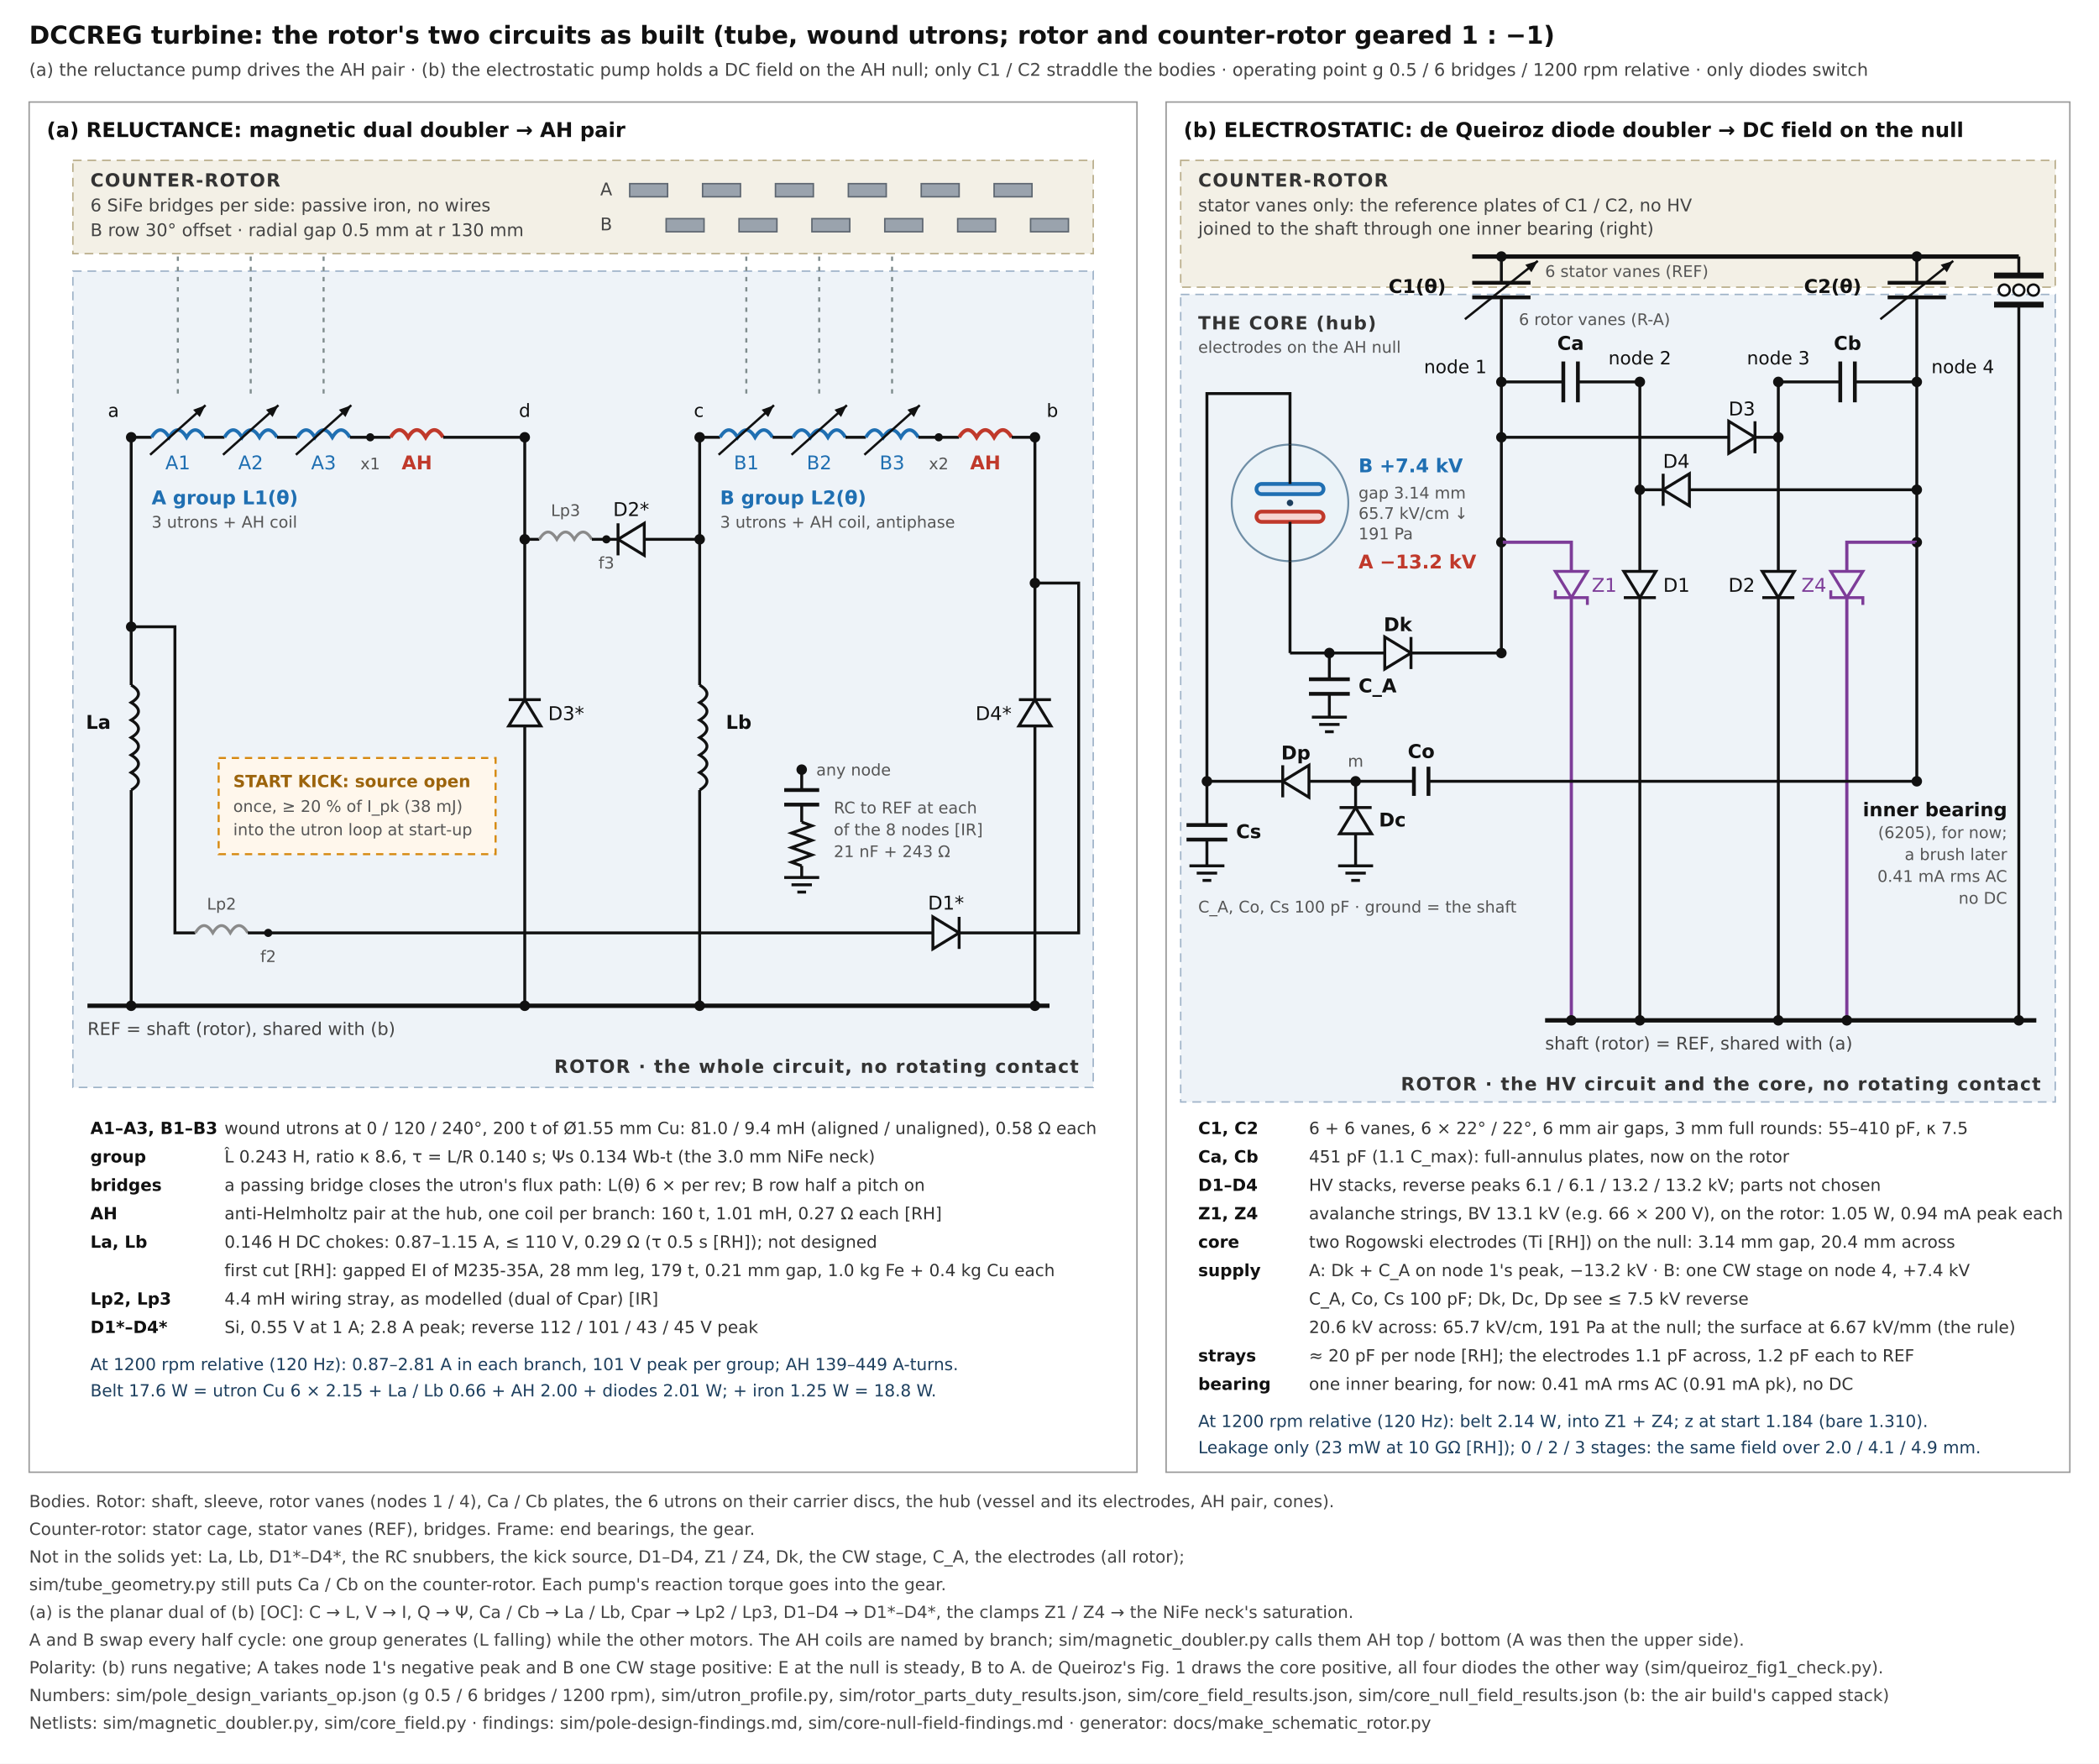
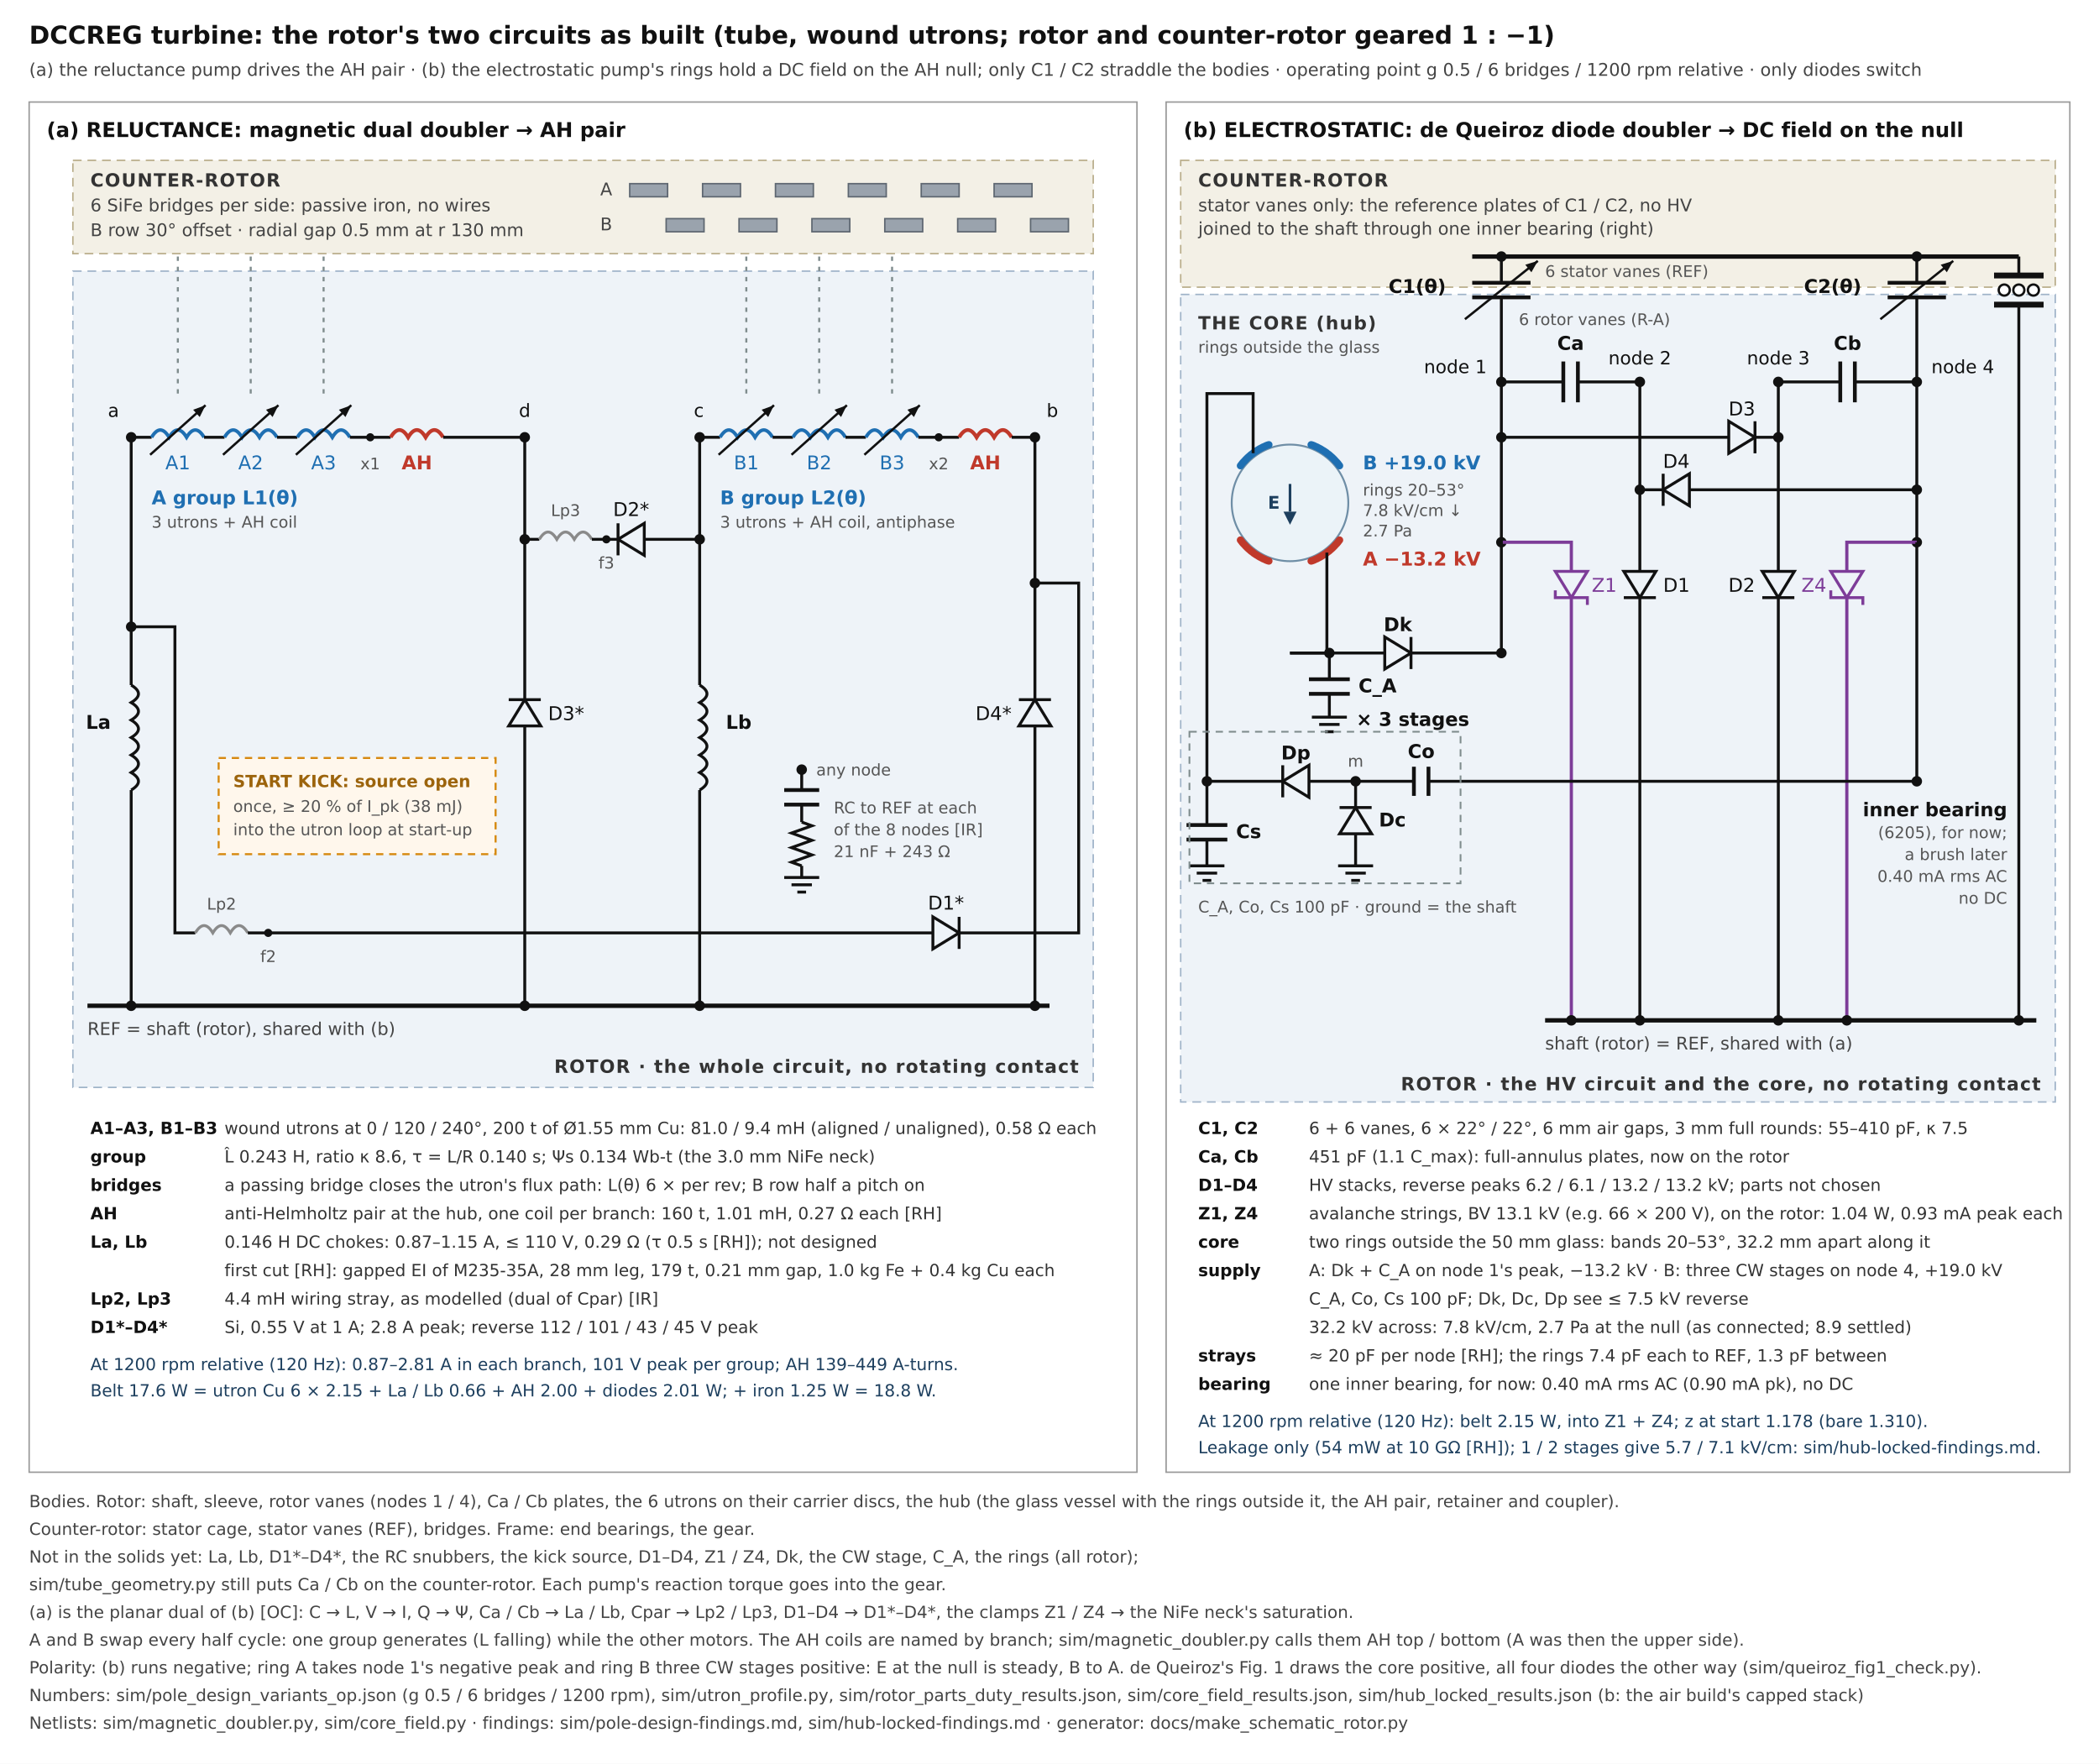
<svg xmlns="http://www.w3.org/2000/svg" viewBox="0 0 1440 1210" width="1440" height="1210" font-family="DejaVu Sans, Arial, sans-serif" font-size="13">
  <rect width="1440" height="1210" fill="#ffffff" />
  <style>
    .w{stroke:#111;stroke-width:2;fill:none} .ut{stroke:#1f6fb2;stroke-width:2.4;fill:none} .ah{stroke:#c0392b;stroke-width:2.6;fill:none}
    .st{stroke:#8a8a8a;stroke-width:2;fill:none} .lim{stroke:#7d3c98;stroke-width:2.2;fill:none}
    .zl{stroke:#7d3c98;stroke-width:2;fill:none} .va{stroke:#111;stroke-width:1.6}
    .pl{stroke:#111;stroke-width:2.6} .rail{stroke:#111;stroke-width:3} .mag{stroke:#7f8c8d;stroke-width:1.4;stroke-dasharray:3 4}
    .br{fill:#9aa3ad;stroke:#5d6670;stroke-width:1} .brush{fill:#444;stroke:#111;stroke-width:1}
    .ring{stroke:#111;stroke-width:4} .ball{fill:#fff;stroke:#111;stroke-width:1.6} .dot{fill:#111}
    .zone_cr{fill:#f3f0e6;stroke:#b9ad8a;stroke-width:1;stroke-dasharray:6 4} .zone_r{fill:#eef3f8;stroke:#9fb3c8;stroke-width:1;stroke-dasharray:6 4}
    .kick{fill:#fff7ec;stroke:#d68910;stroke-width:1.4;stroke-dasharray:5 4} .frame{fill:none;stroke:#999;stroke-width:1}
    .t{fill:#111} .tu{fill:#1f6fb2} .ta{fill:#c0392b} .tl{fill:#7d3c98} .nd{fill:#111;font-size:12.5px}
    .m{fill:#444;font-size:12px} .ms{fill:#555;font-size:11px} .zh{fill:#333;font-size:12.5px;font-weight:bold;letter-spacing:0.06em}
    .tk{fill:#111;font-size:11.5px;font-weight:bold} .tk2{fill:#9c640c;font-size:11.5px;font-weight:bold} .tv{fill:#333;font-size:11.5px}
    .op{fill:#1d3f5e;font-size:11.5px} .h{font-size:17px;font-weight:bold;fill:#111} .h2{font-size:14px;font-weight:bold;fill:#111}
    .n{fill:#444;font-size:11.5px} .te{fill:#1d3f5e;font-size:12px;font-weight:bold} .ef{stroke:#1d3f5e;stroke-width:1.8}
    .cone_a{fill:#f6d5d1;stroke:#c0392b;stroke-width:2.6} .cone_b{fill:#dbe7f3;stroke:#1f6fb2;stroke-width:2.6}
    .glass{fill:#eaf3f8;fill-opacity:0.92;stroke:#6f8ea6;stroke-width:1.3}
  </style>
  <text x="20.0" y="30.0" class="h" text-anchor="start">DCCREG turbine: the rotor's two circuits as built (tube, wound utrons; rotor and counter-rotor geared 1 : −1)</text>
-   <text x="20.0" y="52.0" class="m" text-anchor="start">(a) the reluctance pump drives the AH pair · (b) the electrostatic pump holds a DC field on the AH null; only C1 / C2 straddle the bodies · operating point g 0.5 / 6 bridges / 1200 rpm relative · only diodes switch</text>
+   <text x="20.0" y="52.0" class="m" text-anchor="start">(a) the reluctance pump drives the AH pair · (b) the electrostatic pump's rings hold a DC field on the AH null; only C1 / C2 straddle the bodies · operating point g 0.5 / 6 bridges / 1200 rpm relative · only diodes switch</text>
  <rect x="20.0" y="70.0" width="760.0" height="940.0" class="frame" />
  <text x="32.0" y="94.0" class="h2" text-anchor="start">(a) RELUCTANCE: magnetic dual doubler → AH pair</text>
  <rect x="800.0" y="70.0" width="620.0" height="940.0" class="frame" />
  <text x="812.0" y="94.0" class="h2" text-anchor="start">(b) ELECTROSTATIC: de Queiroz diode doubler → DC field on the null</text>
  <rect x="50.0" y="110.0" width="700.0" height="64.0" class="zone_cr" />
  <text x="62.0" y="128.0" class="zh" text-anchor="start">COUNTER-ROTOR</text>
  <text x="62.0" y="145.0" class="m" text-anchor="start">6 SiFe bridges per side: passive iron, no wires</text>
  <text x="62.0" y="162.0" class="m" text-anchor="start">B row 30° offset · radial gap 0.5 mm at r 130 mm</text>
  <rect x="432.0" y="126" width="26" height="9" class="br" />
  <rect x="457.0" y="150" width="26" height="9" class="br" />
  <rect x="482.0" y="126" width="26" height="9" class="br" />
  <rect x="507.0" y="150" width="26" height="9" class="br" />
  <rect x="532.0" y="126" width="26" height="9" class="br" />
  <rect x="557.0" y="150" width="26" height="9" class="br" />
  <rect x="582.0" y="126" width="26" height="9" class="br" />
  <rect x="607.0" y="150" width="26" height="9" class="br" />
  <rect x="632.0" y="126" width="26" height="9" class="br" />
  <rect x="657.0" y="150" width="26" height="9" class="br" />
  <rect x="682.0" y="126" width="26" height="9" class="br" />
  <rect x="707.0" y="150" width="26" height="9" class="br" />
  <text x="420.0" y="134.0" class="m" text-anchor="end">A</text>
  <text x="420.0" y="158.0" class="m" text-anchor="end">B</text>
  <rect x="50.0" y="186.0" width="700.0" height="560.0" class="zone_r" />
  <text x="740.0" y="736.0" class="zh" text-anchor="end">ROTOR · the whole circuit, no rotating contact</text>
  <circle cx="90.0" cy="300.0" r="3.6" class="dot" />
  <text x="74.0" y="286.0" class="nd" text-anchor="start">a</text>
  <circle cx="360.0" cy="300.0" r="3.6" class="dot" />
  <text x="356.0" y="286.0" class="nd" text-anchor="start">d</text>
  <circle cx="480.0" cy="300.0" r="3.6" class="dot" />
  <text x="476.0" y="286.0" class="nd" text-anchor="start">c</text>
  <circle cx="710.0" cy="300.0" r="3.6" class="dot" />
  <text x="718.0" y="286.0" class="nd" text-anchor="start">b</text>
  <line x1="90.0" y1="300.0" x2="104.0" y2="300.0" class="w" />
  <path d="M104.0 300.0 q6 -10 12 0 q6 -10 12 0 q6 -10 12 0" class="ut" />
  <line x1="103.0" y1="312.0" x2="141.0" y2="278.0" class="va" />
  <polygon points="141.0,278.0 137.0,286.1 132.5,281.1" fill="#111" />
  <line x1="122.0" y1="176.0" x2="122.0" y2="274.0" class="mag" />
  <text x="122.0" y="322.0" class="tu" text-anchor="middle">A1</text>
  <line x1="140.0" y1="300.0" x2="154.0" y2="300.0" class="w" />
  <path d="M154.0 300.0 q6 -10 12 0 q6 -10 12 0 q6 -10 12 0" class="ut" />
  <line x1="153.0" y1="312.0" x2="191.0" y2="278.0" class="va" />
  <polygon points="191.0,278.0 187.0,286.1 182.5,281.1" fill="#111" />
  <line x1="172.0" y1="176.0" x2="172.0" y2="274.0" class="mag" />
  <text x="172.0" y="322.0" class="tu" text-anchor="middle">A2</text>
  <line x1="190.0" y1="300.0" x2="204.0" y2="300.0" class="w" />
  <path d="M204.0 300.0 q6 -10 12 0 q6 -10 12 0 q6 -10 12 0" class="ut" />
  <line x1="203.0" y1="312.0" x2="241.0" y2="278.0" class="va" />
  <polygon points="241.0,278.0 237.0,286.1 232.5,281.1" fill="#111" />
  <line x1="222.0" y1="176.0" x2="222.0" y2="274.0" class="mag" />
  <text x="222.0" y="322.0" class="tu" text-anchor="middle">A3</text>
  <line x1="240.0" y1="300.0" x2="254.0" y2="300.0" class="w" />
  <circle cx="254.0" cy="300.0" r="2.8" class="dot" />
  <text x="254.0" y="322.0" class="ms" text-anchor="middle">x1</text>
  <line x1="254.0" y1="300.0" x2="268.0" y2="300.0" class="w" />
  <path d="M268.0 300.0 q6 -10 12 0 q6 -10 12 0 q6 -10 12 0" class="ah" />
  <text x="286.0" y="322.0" class="ta" text-anchor="middle" font-weight="bold">AH</text>
  <line x1="304.0" y1="300.0" x2="360.0" y2="300.0" class="w" />
  <text x="104.0" y="346.0" class="tu" text-anchor="start" font-weight="bold">A group  L1(θ)</text>
  <text x="104.0" y="362.0" class="ms" text-anchor="start">3 utrons + AH coil</text>
  <line x1="480.0" y1="300.0" x2="494.0" y2="300.0" class="w" />
  <path d="M494.0 300.0 q6 -10 12 0 q6 -10 12 0 q6 -10 12 0" class="ut" />
  <line x1="493.0" y1="312.0" x2="531.0" y2="278.0" class="va" />
  <polygon points="531.0,278.0 527.0,286.1 522.5,281.1" fill="#111" />
  <line x1="512.0" y1="176.0" x2="512.0" y2="274.0" class="mag" />
  <text x="512.0" y="322.0" class="tu" text-anchor="middle">B1</text>
  <line x1="530.0" y1="300.0" x2="544.0" y2="300.0" class="w" />
  <path d="M544.0 300.0 q6 -10 12 0 q6 -10 12 0 q6 -10 12 0" class="ut" />
  <line x1="543.0" y1="312.0" x2="581.0" y2="278.0" class="va" />
  <polygon points="581.0,278.0 577.0,286.1 572.5,281.1" fill="#111" />
  <line x1="562.0" y1="176.0" x2="562.0" y2="274.0" class="mag" />
  <text x="562.0" y="322.0" class="tu" text-anchor="middle">B2</text>
  <line x1="580.0" y1="300.0" x2="594.0" y2="300.0" class="w" />
  <path d="M594.0 300.0 q6 -10 12 0 q6 -10 12 0 q6 -10 12 0" class="ut" />
  <line x1="593.0" y1="312.0" x2="631.0" y2="278.0" class="va" />
  <polygon points="631.0,278.0 627.0,286.1 622.5,281.1" fill="#111" />
  <line x1="612.0" y1="176.0" x2="612.0" y2="274.0" class="mag" />
  <text x="612.0" y="322.0" class="tu" text-anchor="middle">B3</text>
  <line x1="630.0" y1="300.0" x2="644.0" y2="300.0" class="w" />
  <circle cx="644.0" cy="300.0" r="2.8" class="dot" />
  <text x="644.0" y="322.0" class="ms" text-anchor="middle">x2</text>
  <line x1="644.0" y1="300.0" x2="658.0" y2="300.0" class="w" />
  <path d="M658.0 300.0 q6 -10 12 0 q6 -10 12 0 q6 -10 12 0" class="ah" />
  <text x="676.0" y="322.0" class="ta" text-anchor="middle" font-weight="bold">AH</text>
  <line x1="694.0" y1="300.0" x2="710.0" y2="300.0" class="w" />
  <text x="494.0" y="346.0" class="tu" text-anchor="start" font-weight="bold">B group  L2(θ)</text>
  <text x="494.0" y="362.0" class="ms" text-anchor="start">3 utrons + AH coil, antiphase</text>
  <line x1="90.0" y1="300.0" x2="90.0" y2="470.0" class="w" />
  <path d="M90.0 470.0 q10 6 0 12 q10 6 0 12 q10 6 0 12 q10 6 0 12 q10 6 0 12 q10 6 0 12" class="w" />
  <line x1="90.0" y1="542.0" x2="90.0" y2="690.0" class="w" />
  <text x="76.0" y="500.0" class="t" text-anchor="end" font-weight="bold">La</text>
  <line x1="480.0" y1="300.0" x2="480.0" y2="470.0" class="w" />
  <path d="M480.0 470.0 q10 6 0 12 q10 6 0 12 q10 6 0 12 q10 6 0 12 q10 6 0 12 q10 6 0 12" class="w" />
  <line x1="480.0" y1="542.0" x2="480.0" y2="690.0" class="w" />
  <text x="498.0" y="500.0" class="t" text-anchor="start" font-weight="bold">Lb</text>
  <line x1="360.0" y1="300.0" x2="360.0" y2="480.0" class="w" />
  <polygon points="371.0,498.0 349.0,498.0 360.0,480.0" fill="none" stroke="#111" stroke-width="2" />
  <line x1="371.0" y1="480.0" x2="349.0" y2="480.0" stroke="#111" stroke-width="2" />
  <line x1="360.0" y1="498.0" x2="360.0" y2="690.0" class="w" />
  <text x="376.0" y="494.0" class="t" text-anchor="start">D3*</text>
  <line x1="710.0" y1="300.0" x2="710.0" y2="480.0" class="w" />
  <polygon points="721.0,498.0 699.0,498.0 710.0,480.0" fill="none" stroke="#111" stroke-width="2" />
  <line x1="721.0" y1="480.0" x2="699.0" y2="480.0" stroke="#111" stroke-width="2" />
  <line x1="710.0" y1="498.0" x2="710.0" y2="690.0" class="w" />
  <text x="694.0" y="494.0" class="t" text-anchor="end">D4*</text>
  <circle cx="360.0" cy="370.0" r="3.6" class="dot" />
  <line x1="360.0" y1="370.0" x2="370.0" y2="370.0" class="w" />
  <path d="M370.0 370.0 q6 -10 12 0 q6 -10 12 0 q6 -10 12 0" class="st" />
  <line x1="406.0" y1="370.0" x2="416.0" y2="370.0" class="w" />
  <circle cx="416.0" cy="370.0" r="2.8" class="dot" />
  <text x="416.0" y="390.0" class="ms" text-anchor="middle">f3</text>
  <line x1="416.0" y1="370.0" x2="424.0" y2="370.0" class="w" />
  <polygon points="442.0,359.0 442.0,381.0 424.0,370.0" fill="none" stroke="#111" stroke-width="2" />
  <line x1="424.0" y1="359.0" x2="424.0" y2="381.0" stroke="#111" stroke-width="2" />
  <line x1="442.0" y1="370.0" x2="480.0" y2="370.0" class="w" />
  <circle cx="480.0" cy="370.0" r="3.6" class="dot" />
  <text x="388.0" y="354.0" class="ms" text-anchor="middle">Lp3</text>
  <text x="433.0" y="354.0" class="t" text-anchor="middle">D2*</text>
  <circle cx="90.0" cy="430.0" r="3.6" class="dot" />
  <polyline points="90.0,430.0 120.0,430.0 120.0,640.0 134.0,640.0" class="w" />
  <path d="M134.0 640.0 q6 -10 12 0 q6 -10 12 0 q6 -10 12 0" class="st" />
  <line x1="170.0" y1="640.0" x2="184.0" y2="640.0" class="w" />
  <circle cx="184.0" cy="640.0" r="2.8" class="dot" />
  <text x="184.0" y="660.0" class="ms" text-anchor="middle">f2</text>
  <text x="152.0" y="624.0" class="ms" text-anchor="middle">Lp2</text>
  <line x1="184.0" y1="640.0" x2="640.0" y2="640.0" class="w" />
  <polygon points="640.0,651.0 640.0,629.0 658.0,640.0" fill="none" stroke="#111" stroke-width="2" />
  <line x1="658.0" y1="651.0" x2="658.0" y2="629.0" stroke="#111" stroke-width="2" />
  <text x="649.0" y="624.0" class="t" text-anchor="middle">D1*</text>
  <polyline points="658.0,640.0 740.0,640.0 740.0,400.0 710.0,400.0" class="w" />
  <circle cx="710.0" cy="400.0" r="3.6" class="dot" />
  <line x1="60.0" y1="690.0" x2="720.0" y2="690.0" class="rail" />
  <circle cx="90.0" cy="690.0" r="3.6" class="dot" />
  <circle cx="360.0" cy="690.0" r="3.6" class="dot" />
  <circle cx="480.0" cy="690.0" r="3.6" class="dot" />
  <circle cx="710.0" cy="690.0" r="3.6" class="dot" />
  <text x="60.0" y="710.0" class="m" text-anchor="start">REF = shaft (rotor), shared with (b)</text>
  <rect x="150.0" y="520.0" width="190.0" height="66.0" class="kick" />
  <text x="160.0" y="540.0" class="tk2" text-anchor="start">START KICK: source open</text>
  <text x="160.0" y="557.0" class="ms" text-anchor="start">once, ≥ 20 % of I_pk (38 mJ)</text>
  <text x="160.0" y="573.0" class="ms" text-anchor="start">into the utron loop at start-up</text>
  <circle cx="550.0" cy="528.0" r="3.6" class="dot" />
  <text x="560.0" y="532.0" class="ms" text-anchor="start">any node</text>
  <line x1="550.0" y1="528.0" x2="550.0" y2="542.0" class="w" />
  <line x1="538.0" y1="542.0" x2="562.0" y2="542.0" class="pl" />
  <line x1="538.0" y1="552.0" x2="562.0" y2="552.0" class="pl" />
  <line x1="550.0" y1="552.0" x2="550.0" y2="564.0" class="w" />
  <polyline points="550.0,564.0 557.0,566.5 543.0,571.5 557.0,576.5 543.0,581.5 557.0,586.5 543.0,591.5 550.0,594.0" class="w" />
  <line x1="550.0" y1="594.0" x2="550.0" y2="602.0" class="w" />
  <line x1="538.0" y1="602.0" x2="562.0" y2="602.0" class="w" />
  <line x1="543.0" y1="607.0" x2="557.0" y2="607.0" class="w" />
  <line x1="547.0" y1="612.0" x2="553.0" y2="612.0" class="w" />
  <text x="572.0" y="558.0" class="ms" text-anchor="start">RC to REF at each</text>
  <text x="572.0" y="573.0" class="ms" text-anchor="start">of the 8 nodes [IR]</text>
  <text x="572.0" y="588.0" class="ms" text-anchor="start">21 nF + 243 Ω</text>
  <rect x="810.0" y="110.0" width="600.0" height="87.0" class="zone_cr" />
  <text x="822.0" y="128.0" class="zh" text-anchor="start">COUNTER-ROTOR</text>
  <text x="822.0" y="145.0" class="m" text-anchor="start">stator vanes only: the reference plates of C1 / C2, no HV</text>
  <text x="822.0" y="161.0" class="m" text-anchor="start">joined to the shaft through one inner bearing (right)</text>
  <rect x="810.0" y="202.0" width="600.0" height="554.0" class="zone_r" />
  <text x="1400.0" y="748.0" class="zh" text-anchor="end">ROTOR · the HV circuit and the core, no rotating contact</text>
  <line x1="1010.0" y1="176.0" x2="1385.0" y2="176.0" class="rail" />
  <circle cx="1030.0" cy="176.0" r="3.6" class="dot" />
  <line x1="1030.0" y1="176.0" x2="1030.0" y2="194.0" class="w" />
  <line x1="1010.0" y1="194.0" x2="1050.0" y2="194.0" class="pl" />
  <line x1="1010.0" y1="204.0" x2="1050.0" y2="204.0" class="pl" />
  <line x1="1005.0" y1="219.0" x2="1055.0" y2="179.0" class="va" />
  <polygon points="1055.0,179.0 1050.6,186.8 1046.4,181.6" fill="#111" />
  <line x1="1030.0" y1="204.0" x2="1030.0" y2="262.0" class="w" />
  <text x="992.0" y="201.0" class="t" text-anchor="end" font-weight="bold">C1(θ)</text>
  <circle cx="1315.0" cy="176.0" r="3.6" class="dot" />
  <line x1="1315.0" y1="176.0" x2="1315.0" y2="194.0" class="w" />
  <line x1="1295.0" y1="194.0" x2="1335.0" y2="194.0" class="pl" />
  <line x1="1295.0" y1="204.0" x2="1335.0" y2="204.0" class="pl" />
  <line x1="1290.0" y1="219.0" x2="1340.0" y2="179.0" class="va" />
  <polygon points="1340.0,179.0 1335.6,186.8 1331.4,181.6" fill="#111" />
  <line x1="1315.0" y1="204.0" x2="1315.0" y2="262.0" class="w" />
  <text x="1277.0" y="201.0" class="t" text-anchor="end" font-weight="bold">C2(θ)</text>
  <text x="1060.0" y="190.0" class="ms" text-anchor="start">6 stator vanes (REF)</text>
  <text x="1042.0" y="223.0" class="ms" text-anchor="start">6 rotor vanes (R-A)</text>
  <circle cx="1030.0" cy="262.0" r="3.6" class="dot" />
  <text x="1020.0" y="256.0" class="nd" text-anchor="end">node 1</text>
  <circle cx="1125.0" cy="262.0" r="3.6" class="dot" />
  <text x="1125.0" y="250.0" class="nd" text-anchor="middle">node 2</text>
  <circle cx="1220.0" cy="262.0" r="3.6" class="dot" />
  <text x="1220.0" y="250.0" class="nd" text-anchor="middle">node 3</text>
  <circle cx="1315.0" cy="262.0" r="3.6" class="dot" />
  <text x="1325.0" y="256.0" class="nd" text-anchor="start">node 4</text>
  <line x1="1030.0" y1="262.0" x2="1072.5" y2="262.0" class="w" />
  <line x1="1072.5" y1="248.0" x2="1072.5" y2="276.0" class="pl" />
  <line x1="1082.5" y1="248.0" x2="1082.5" y2="276.0" class="pl" />
  <line x1="1082.5" y1="262.0" x2="1125.0" y2="262.0" class="w" />
  <text x="1077.5" y="240.0" class="t" text-anchor="middle" font-weight="bold">Ca</text>
  <line x1="1220.0" y1="262.0" x2="1262.5" y2="262.0" class="w" />
  <line x1="1262.5" y1="248.0" x2="1262.5" y2="276.0" class="pl" />
  <line x1="1272.5" y1="248.0" x2="1272.5" y2="276.0" class="pl" />
  <line x1="1272.5" y1="262.0" x2="1315.0" y2="262.0" class="w" />
  <text x="1267.5" y="240.0" class="t" text-anchor="middle" font-weight="bold">Cb</text>
  <circle cx="1030.0" cy="300.0" r="3.6" class="dot" />
  <line x1="1030.0" y1="300.0" x2="1186.0" y2="300.0" class="w" />
  <polygon points="1186.0,311.0 1186.0,289.0 1204.0,300.0" fill="none" stroke="#111" stroke-width="2" />
  <line x1="1204.0" y1="311.0" x2="1204.0" y2="289.0" stroke="#111" stroke-width="2" />
  <line x1="1204.0" y1="300.0" x2="1220.0" y2="300.0" class="w" />
  <circle cx="1220.0" cy="300.0" r="3.6" class="dot" />
  <text x="1195.0" y="285.0" class="t" text-anchor="middle">D3</text>
  <line x1="1315.0" y1="262.0" x2="1315.0" y2="372.0" class="w" />
  <circle cx="1315.0" cy="336.0" r="3.6" class="dot" />
  <line x1="1315.0" y1="336.0" x2="1159.0" y2="336.0" class="w" />
  <polygon points="1159.0,325.0 1159.0,347.0 1141.0,336.0" fill="none" stroke="#111" stroke-width="2" />
  <line x1="1141.0" y1="325.0" x2="1141.0" y2="347.0" stroke="#111" stroke-width="2" />
  <line x1="1141.0" y1="336.0" x2="1125.0" y2="336.0" class="w" />
  <circle cx="1125.0" cy="336.0" r="3.6" class="dot" />
  <text x="1150.0" y="321.0" class="t" text-anchor="middle">D4</text>
  <line x1="1125.0" y1="262.0" x2="1125.0" y2="392.0" class="w" />
  <polygon points="1114.0,392.0 1136.0,392.0 1125.0,410.0" fill="none" stroke="#111" stroke-width="2" />
  <line x1="1114.0" y1="410.0" x2="1136.0" y2="410.0" stroke="#111" stroke-width="2" />
  <line x1="1125.0" y1="410.0" x2="1125.0" y2="700.0" class="w" />
  <text x="1141.0" y="406.0" class="t" text-anchor="start">D1</text>
  <line x1="1220.0" y1="262.0" x2="1220.0" y2="392.0" class="w" />
  <polygon points="1209.0,392.0 1231.0,392.0 1220.0,410.0" fill="none" stroke="#111" stroke-width="2" />
  <line x1="1209.0" y1="410.0" x2="1231.0" y2="410.0" stroke="#111" stroke-width="2" />
  <line x1="1220.0" y1="410.0" x2="1220.0" y2="700.0" class="w" />
  <text x="1204.0" y="406.0" class="t" text-anchor="end">D2</text>
  <circle cx="1030.0" cy="372.0" r="3.6" class="dot" />
  <polyline points="1030.0,372.0 1078.0,372.0 1078.0,392.0" class="lim" />
  <polygon points="1067.0,392.0 1089.0,392.0 1078.0,410.0" fill="none" stroke="#7d3c98" stroke-width="2" />
  <polyline points="1067.0,405.0 1067.0,410.0 1089.0,410.0 1089.0,415.0" class="zl" />
  <line x1="1078.0" y1="410.0" x2="1078.0" y2="700.0" class="lim" />
  <text x="1092.0" y="406.0" class="tl" text-anchor="start">Z1</text>
  <circle cx="1315.0" cy="372.0" r="3.6" class="dot" />
  <polyline points="1315.0,372.0 1267.0,372.0 1267.0,392.0" class="lim" />
  <polygon points="1256.0,392.0 1278.0,392.0 1267.0,410.0" fill="none" stroke="#7d3c98" stroke-width="2" />
  <polyline points="1256.0,405.0 1256.0,410.0 1278.0,410.0 1278.0,415.0" class="zl" />
  <line x1="1267.0" y1="410.0" x2="1267.0" y2="700.0" class="lim" />
  <text x="1253.0" y="406.0" class="tl" text-anchor="end">Z4</text>
  <line x1="1030.0" y1="262.0" x2="1030.0" y2="448.0" class="w" />
  <circle cx="1030.0" cy="448.0" r="3.6" class="dot" />
  <line x1="1315.0" y1="372.0" x2="1315.0" y2="536.0" class="w" />
  <circle cx="1315.0" cy="536.0" r="3.6" class="dot" />
  <circle cx="885.0" cy="345.0" r="40.0" class="glass" />
-   <rect x="862.0" y="332.0" width="46.0" height="7.0" rx="3.5" class="cone_b" />
-   <rect x="862.0" y="351.0" width="46.0" height="7.0" rx="3.5" class="cone_a" />
-   <line x1="885.0" y1="332.0" x2="885.0" y2="305.0" class="w" />
-   <line x1="885.0" y1="358.0" x2="885.0" y2="385.0" class="w" />
-   <circle cx="885.0" cy="345.0" r="2.2" fill="#1d3f5e" />
-   <line x1="885.0" y1="385.0" x2="885.0" y2="448.0" class="w" />
+   <polyline points="870.5,305.1 869.5,305.4 868.5,305.8 867.5,306.3 866.5,306.7 865.6,307.2 864.6,307.7 863.7,308.2 862.8,308.8 861.9,309.3 861.0,309.9 860.1,310.5 859.3,311.2 858.4,311.8 857.6,312.5 856.8,313.2 856.0,313.9 855.2,314.7 854.5,315.4 853.8,316.2 853.0,317.0 852.3,317.8 851.7,318.6 851.0,319.5" fill="none" stroke="#1f6fb2" stroke-width="5" stroke-linecap="round" />
+   <polyline points="899.5,305.1 900.5,305.4 901.5,305.8 902.5,306.3 903.5,306.7 904.4,307.2 905.4,307.7 906.3,308.2 907.2,308.8 908.1,309.3 909.0,309.9 909.9,310.5 910.7,311.2 911.6,311.8 912.4,312.5 913.2,313.2 914.0,313.9 914.8,314.7 915.5,315.4 916.2,316.2 917.0,317.0 917.7,317.8 918.3,318.6 919.0,319.5" fill="none" stroke="#1f6fb2" stroke-width="5" stroke-linecap="round" />
+   <polyline points="870.5,384.9 869.5,384.6 868.5,384.2 867.5,383.7 866.5,383.3 865.6,382.8 864.6,382.3 863.7,381.8 862.8,381.2 861.9,380.7 861.0,380.1 860.1,379.5 859.3,378.8 858.4,378.2 857.6,377.5 856.8,376.8 856.0,376.1 855.2,375.3 854.5,374.6 853.8,373.8 853.0,373.0 852.3,372.2 851.7,371.4 851.0,370.5" fill="none" stroke="#c0392b" stroke-width="5" stroke-linecap="round" />
+   <polyline points="899.5,384.9 900.5,384.6 901.5,384.2 902.5,383.7 903.5,383.3 904.4,382.8 905.4,382.3 906.3,381.8 907.2,381.2 908.1,380.7 909.0,380.1 909.9,379.5 910.7,378.8 911.6,378.2 912.4,377.5 913.2,376.8 914.0,376.1 914.8,375.3 915.5,374.6 916.2,373.8 917.0,373.0 917.7,372.2 918.3,371.4 919.0,370.5" fill="none" stroke="#c0392b" stroke-width="5" stroke-linecap="round" />
+   <line x1="885.0" y1="332.0" x2="885.0" y2="351.0" class="ef" />
+   <polygon points="885.0,360.0 880.5,351.0 889.5,351.0" fill="#1d3f5e" />
+   <text x="878.0" y="349.0" class="te" text-anchor="end">E</text>
+   <polyline points="910.3,379.1 910.3,448.0 885.0,448.0" class="w" />
  <line x1="885.0" y1="448.0" x2="950.0" y2="448.0" class="w" />
  <polygon points="950.0,459.0 950.0,437.0 968.0,448.0" fill="none" stroke="#111" stroke-width="2" />
  <line x1="968.0" y1="459.0" x2="968.0" y2="437.0" stroke="#111" stroke-width="2" />
  <line x1="968.0" y1="448.0" x2="1030.0" y2="448.0" class="w" />
  <text x="959.0" y="433.0" class="t" text-anchor="middle" font-weight="bold">Dk</text>
  <circle cx="912.0" cy="448.0" r="3.6" class="dot" />
  <line x1="912.0" y1="448.0" x2="912.0" y2="466.0" class="w" />
  <line x1="898.0" y1="466.0" x2="926.0" y2="466.0" class="pl" />
  <line x1="898.0" y1="476.0" x2="926.0" y2="476.0" class="pl" />
  <line x1="912.0" y1="476.0" x2="912.0" y2="492.0" class="w" />
  <line x1="900.0" y1="492.0" x2="924.0" y2="492.0" class="w" />
  <line x1="905.0" y1="497.0" x2="919.0" y2="497.0" class="w" />
  <line x1="909.0" y1="502.0" x2="915.0" y2="502.0" class="w" />
  <text x="932.0" y="475.0" class="t" text-anchor="start" font-weight="bold">C_A</text>
-   <polyline points="885.0,305.0 885.0,270.0 828.0,270.0 828.0,536.0 880.0,536.0" class="w" />
+   <polyline points="859.7,310.9 859.7,270.0 828.0,270.0 828.0,536.0 880.0,536.0" class="w" />
  <circle cx="828.0" cy="536.0" r="3.6" class="dot" />
  <line x1="828.0" y1="536.0" x2="828.0" y2="566.0" class="w" />
  <line x1="814.0" y1="566.0" x2="842.0" y2="566.0" class="pl" />
  <line x1="814.0" y1="576.0" x2="842.0" y2="576.0" class="pl" />
  <line x1="828.0" y1="576.0" x2="828.0" y2="594.0" class="w" />
  <line x1="816.0" y1="594.0" x2="840.0" y2="594.0" class="w" />
  <line x1="821.0" y1="599.0" x2="835.0" y2="599.0" class="w" />
  <line x1="825.0" y1="604.0" x2="831.0" y2="604.0" class="w" />
  <text x="848.0" y="575.0" class="t" text-anchor="start" font-weight="bold">Cs</text>
  <polygon points="898.0,525.0 898.0,547.0 880.0,536.0" fill="none" stroke="#111" stroke-width="2" />
  <line x1="880.0" y1="525.0" x2="880.0" y2="547.0" stroke="#111" stroke-width="2" />
  <line x1="898.0" y1="536.0" x2="930.0" y2="536.0" class="w" />
  <text x="889.0" y="521.0" class="t" text-anchor="middle" font-weight="bold">Dp</text>
  <circle cx="930.0" cy="536.0" r="3.6" class="dot" />
  <text x="930.0" y="526.0" class="ms" text-anchor="middle">m</text>
  <line x1="930.0" y1="536.0" x2="930.0" y2="554.0" class="w" />
  <polygon points="941.0,572.0 919.0,572.0 930.0,554.0" fill="none" stroke="#111" stroke-width="2" />
  <line x1="941.0" y1="554.0" x2="919.0" y2="554.0" stroke="#111" stroke-width="2" />
  <line x1="930.0" y1="572.0" x2="930.0" y2="594.0" class="w" />
  <line x1="918.0" y1="594.0" x2="942.0" y2="594.0" class="w" />
  <line x1="923.0" y1="599.0" x2="937.0" y2="599.0" class="w" />
  <line x1="927.0" y1="604.0" x2="933.0" y2="604.0" class="w" />
  <text x="946.0" y="567.0" class="t" text-anchor="start" font-weight="bold">Dc</text>
  <line x1="930.0" y1="536.0" x2="970.0" y2="536.0" class="w" />
  <line x1="970.0" y1="526.0" x2="970.0" y2="546.0" class="pl" />
  <line x1="980.0" y1="526.0" x2="980.0" y2="546.0" class="pl" />
  <line x1="980.0" y1="536.0" x2="1315.0" y2="536.0" class="w" />
  <text x="975.0" y="520.0" class="t" text-anchor="middle" font-weight="bold">Co</text>
+   <rect x="816.0" y="502.0" width="186.0" height="104" fill="none" stroke="#7f8c8d" stroke-width="1.2" stroke-dasharray="5 4" />
+   <text x="1008.0" y="498.0" class="t" text-anchor="end" font-weight="bold">× 3 stages</text>
  <text x="822.0" y="626.0" class="ms" text-anchor="start">C_A, Co, Cs 100 pF · ground = the shaft</text>
-   <text x="932.0" y="324.0" class="tu" text-anchor="start" font-weight="bold">B +7.4 kV</text>
-   <text x="932.0" y="342.0" class="ms" text-anchor="start">gap 3.14 mm</text>
-   <text x="932.0" y="356.0" class="ms" text-anchor="start">65.7 kV/cm ↓</text>
-   <text x="932.0" y="370.0" class="ms" text-anchor="start">191 Pa</text>
-   <text x="932.0" y="390.0" class="ta" text-anchor="start" font-weight="bold">A −13.2 kV</text>
+   <text x="935.0" y="322.0" class="tu" text-anchor="start" font-weight="bold">B +19.0 kV</text>
+   <text x="935.0" y="340.0" class="ms" text-anchor="start">rings 20–53°</text>
+   <text x="935.0" y="354.0" class="ms" text-anchor="start">7.8 kV/cm ↓</text>
+   <text x="935.0" y="368.0" class="ms" text-anchor="start">2.7 Pa</text>
+   <text x="935.0" y="388.0" class="ta" text-anchor="start" font-weight="bold">A −13.2 kV</text>
  <text x="822.0" y="226.0" class="zh" text-anchor="start">THE CORE (hub)</text>
-   <text x="822.0" y="242.0" class="ms" text-anchor="start">electrodes on the AH null</text>
+   <text x="822.0" y="242.0" class="ms" text-anchor="start">rings outside the glass</text>
  <line x1="1385.0" y1="176.0" x2="1385.0" y2="189.0" class="w" />
  <line x1="1368.0" y1="189.0" x2="1402.0" y2="189.0" class="ring" />
  <line x1="1368.0" y1="209.0" x2="1402.0" y2="209.0" class="ring" />
  <circle cx="1375.0" cy="199.0" r="3.8" class="ball" />
  <circle cx="1385.0" cy="199.0" r="3.8" class="ball" />
  <circle cx="1395.0" cy="199.0" r="3.8" class="ball" />
  <line x1="1385.0" y1="209.0" x2="1385.0" y2="700.0" class="w" />
  <text x="1377.0" y="560.0" class="t" text-anchor="end" font-weight="bold">inner bearing</text>
  <text x="1377.0" y="575.0" class="ms" text-anchor="end">(6205), for now;</text>
  <text x="1377.0" y="590.0" class="ms" text-anchor="end">a brush later</text>
-   <text x="1377.0" y="605.0" class="ms" text-anchor="end">0.41 mA rms AC</text>
+   <text x="1377.0" y="605.0" class="ms" text-anchor="end">0.40 mA rms AC</text>
  <text x="1377.0" y="620.0" class="ms" text-anchor="end">no DC</text>
  <line x1="1060.0" y1="700.0" x2="1397.0" y2="700.0" class="rail" />
  <circle cx="1078.0" cy="700.0" r="3.6" class="dot" />
  <circle cx="1125.0" cy="700.0" r="3.6" class="dot" />
  <circle cx="1220.0" cy="700.0" r="3.6" class="dot" />
  <circle cx="1267.0" cy="700.0" r="3.6" class="dot" />
  <circle cx="1385.0" cy="700.0" r="3.6" class="dot" />
  <text x="1060.0" y="720.0" class="m" text-anchor="start">shaft (rotor) = REF, shared with (a)</text>
  <text x="62.0" y="778.0" class="tk" text-anchor="start">A1–A3, B1–B3</text>
  <text x="154.0" y="778.0" class="tv" text-anchor="start">wound utrons at 0 / 120 / 240°, 200 t of Ø1.55 mm Cu: 81.0 / 9.4 mH (aligned / unaligned), 0.58 Ω each</text>
  <text x="62.0" y="797.5" class="tk" text-anchor="start">group</text>
  <text x="154.0" y="797.5" class="tv" text-anchor="start">L̂ 0.243 H, ratio κ 8.6, τ = L/R 0.140 s; Ψs 0.134 Wb-t (the 3.0 mm NiFe neck)</text>
  <text x="62.0" y="817.0" class="tk" text-anchor="start">bridges</text>
  <text x="154.0" y="817.0" class="tv" text-anchor="start">a passing bridge closes the utron's flux path: L(θ) 6 × per rev; B row half a pitch on</text>
  <text x="62.0" y="836.5" class="tk" text-anchor="start">AH</text>
  <text x="154.0" y="836.5" class="tv" text-anchor="start">anti-Helmholtz pair at the hub, one coil per branch: 160 t, 1.01 mH, 0.27 Ω each [RH]</text>
  <text x="62.0" y="856.0" class="tk" text-anchor="start">La, Lb</text>
  <text x="154.0" y="856.0" class="tv" text-anchor="start">0.146 H DC chokes: 0.87–1.15 A, ≤ 110 V, 0.29 Ω (τ 0.5 s [RH]); not designed</text>
  <text x="62.0" y="875.5" class="tk" text-anchor="start" />
  <text x="154.0" y="875.5" class="tv" text-anchor="start">first cut [RH]: gapped EI of M235-35A, 28 mm leg, 179 t, 0.21 mm gap, 1.0 kg Fe + 0.4 kg Cu each</text>
  <text x="62.0" y="895.0" class="tk" text-anchor="start">Lp2, Lp3</text>
  <text x="154.0" y="895.0" class="tv" text-anchor="start">4.4 mH wiring stray, as modelled (dual of Cpar) [IR]</text>
  <text x="62.0" y="914.5" class="tk" text-anchor="start">D1*–D4*</text>
  <text x="154.0" y="914.5" class="tv" text-anchor="start">Si, 0.55 V at 1 A; 2.8 A peak; reverse 112 / 101 / 43 / 45 V peak</text>
  <text x="62.0" y="940.0" class="op" text-anchor="start">At 1200 rpm relative (120 Hz): 0.87–2.81 A in each branch, 101 V peak per group; AH 139–449 A-turns.</text>
  <text x="62.0" y="958.0" class="op" text-anchor="start">Belt 17.6 W = utron Cu 6 × 2.15 + La / Lb 0.66 + AH 2.00 + diodes 2.01 W; + iron 1.25 W = 18.8 W.</text>
  <text x="822.0" y="778.0" class="tk" text-anchor="start">C1, C2</text>
  <text x="898.0" y="778.0" class="tv" text-anchor="start">6 + 6 vanes, 6 × 22° / 22°, 6 mm air gaps, 3 mm full rounds: 55–410 pF, κ 7.5</text>
  <text x="822.0" y="797.5" class="tk" text-anchor="start">Ca, Cb</text>
  <text x="898.0" y="797.5" class="tv" text-anchor="start">451 pF (1.1 C_max): full-annulus plates, now on the rotor</text>
  <text x="822.0" y="817.0" class="tk" text-anchor="start">D1–D4</text>
-   <text x="898.0" y="817.0" class="tv" text-anchor="start">HV stacks, reverse peaks 6.1 / 6.1 / 13.2 / 13.2 kV; parts not chosen</text>
+   <text x="898.0" y="817.0" class="tv" text-anchor="start">HV stacks, reverse peaks 6.2 / 6.1 / 13.2 / 13.2 kV; parts not chosen</text>
  <text x="822.0" y="836.5" class="tk" text-anchor="start">Z1, Z4</text>
-   <text x="898.0" y="836.5" class="tv" text-anchor="start">avalanche strings, BV 13.1 kV (e.g. 66 × 200 V), on the rotor: 1.05 W, 0.94 mA peak each</text>
+   <text x="898.0" y="836.5" class="tv" text-anchor="start">avalanche strings, BV 13.1 kV (e.g. 66 × 200 V), on the rotor: 1.04 W, 0.93 mA peak each</text>
  <text x="822.0" y="856.0" class="tk" text-anchor="start">core</text>
-   <text x="898.0" y="856.0" class="tv" text-anchor="start">two Rogowski electrodes (Ti [RH]) on the null: 3.14 mm gap, 20.4 mm across</text>
+   <text x="898.0" y="856.0" class="tv" text-anchor="start">two rings outside the 50 mm glass: bands 20–53°, 32.2 mm apart along it</text>
  <text x="822.0" y="875.5" class="tk" text-anchor="start">supply</text>
-   <text x="898.0" y="875.5" class="tv" text-anchor="start">A: Dk + C_A on node 1's peak, −13.2 kV · B: one CW stage on node 4, +7.4 kV</text>
+   <text x="898.0" y="875.5" class="tv" text-anchor="start">A: Dk + C_A on node 1's peak, −13.2 kV · B: three CW stages on node 4, +19.0 kV</text>
  <text x="822.0" y="895.0" class="tk" text-anchor="start" />
  <text x="898.0" y="895.0" class="tv" text-anchor="start">C_A, Co, Cs 100 pF; Dk, Dc, Dp see ≤ 7.5 kV reverse</text>
  <text x="822.0" y="914.5" class="tk" text-anchor="start" />
-   <text x="898.0" y="914.5" class="tv" text-anchor="start">20.6 kV across: 65.7 kV/cm, 191 Pa at the null; the surface at 6.67 kV/mm (the rule)</text>
+   <text x="898.0" y="914.5" class="tv" text-anchor="start">32.2 kV across: 7.8 kV/cm, 2.7 Pa at the null (as connected; 8.9 settled)</text>
  <text x="822.0" y="934.0" class="tk" text-anchor="start">strays</text>
-   <text x="898.0" y="934.0" class="tv" text-anchor="start">≈ 20 pF per node [RH]; the electrodes 1.1 pF across, 1.2 pF each to REF</text>
+   <text x="898.0" y="934.0" class="tv" text-anchor="start">≈ 20 pF per node [RH]; the rings 7.4 pF each to REF, 1.3 pF between</text>
  <text x="822.0" y="953.5" class="tk" text-anchor="start">bearing</text>
-   <text x="898.0" y="953.5" class="tv" text-anchor="start">one inner bearing, for now: 0.41 mA rms AC (0.91 mA pk), no DC</text>
-   <text x="822.0" y="979.0" class="op" text-anchor="start">At 1200 rpm relative (120 Hz): belt 2.14 W, into Z1 + Z4; z at start 1.184 (bare 1.310).</text>
-   <text x="822.0" y="997.0" class="op" text-anchor="start">Leakage only (23 mW at 10 GΩ [RH]); 0 / 2 / 3 stages: the same field over 2.0 / 4.1 / 4.9 mm.</text>
-   <text x="20.0" y="1034.0" class="n" text-anchor="start">Bodies. Rotor: shaft, sleeve, rotor vanes (nodes 1 / 4), Ca / Cb plates, the 6 utrons on their carrier discs, the hub (vessel and its electrodes, AH pair, cones).</text>
+   <text x="898.0" y="953.5" class="tv" text-anchor="start">one inner bearing, for now: 0.40 mA rms AC (0.90 mA pk), no DC</text>
+   <text x="822.0" y="979.0" class="op" text-anchor="start">At 1200 rpm relative (120 Hz): belt 2.15 W, into Z1 + Z4; z at start 1.178 (bare 1.310).</text>
+   <text x="822.0" y="997.0" class="op" text-anchor="start">Leakage only (54 mW at 10 GΩ [RH]); 1 / 2 stages give 5.7 / 7.1 kV/cm: sim/hub-locked-findings.md.</text>
+   <text x="20.0" y="1034.0" class="n" text-anchor="start">Bodies. Rotor: shaft, sleeve, rotor vanes (nodes 1 / 4), Ca / Cb plates, the 6 utrons on their carrier discs, the hub (the glass vessel with the rings outside it, the AH pair, retainer and coupler).</text>
  <text x="20.0" y="1053.0" class="n" text-anchor="start">Counter-rotor: stator cage, stator vanes (REF), bridges. Frame: end bearings, the gear.</text>
-   <text x="20.0" y="1072.0" class="n" text-anchor="start">Not in the solids yet: La, Lb, D1*–D4*, the RC snubbers, the kick source, D1–D4, Z1 / Z4, Dk, the CW stage, C_A, the electrodes (all rotor);</text>
+   <text x="20.0" y="1072.0" class="n" text-anchor="start">Not in the solids yet: La, Lb, D1*–D4*, the RC snubbers, the kick source, D1–D4, Z1 / Z4, Dk, the CW stage, C_A, the rings (all rotor);</text>
  <text x="20.0" y="1091.0" class="n" text-anchor="start">sim/tube_geometry.py still puts Ca / Cb on the counter-rotor. Each pump's reaction torque goes into the gear.</text>
  <text x="20.0" y="1110.0" class="n" text-anchor="start">(a) is the planar dual of (b) [OC]: C → L, V → I, Q → Ψ, Ca / Cb → La / Lb, Cpar → Lp2 / Lp3, D1–D4 → D1*–D4*, the clamps Z1 / Z4 → the NiFe neck's saturation.</text>
  <text x="20.0" y="1129.0" class="n" text-anchor="start">A and B swap every half cycle: one group generates (L falling) while the other motors. The AH coils are named by branch; sim/magnetic_doubler.py calls them AH top / bottom (A was then the upper side).</text>
-   <text x="20.0" y="1148.0" class="n" text-anchor="start">Polarity: (b) runs negative; A takes node 1's negative peak and B one CW stage positive: E at the null is steady, B to A. de Queiroz's Fig. 1 draws the core positive, all four diodes the other way (sim/queiroz_fig1_check.py).</text>
-   <text x="20.0" y="1167.0" class="n" text-anchor="start">Numbers: sim/pole_design_variants_op.json (g 0.5 / 6 bridges / 1200 rpm), sim/utron_profile.py, sim/rotor_parts_duty_results.json, sim/core_field_results.json, sim/core_null_field_results.json (b: the air build's capped stack)</text>
-   <text x="20.0" y="1186.0" class="n" text-anchor="start">Netlists: sim/magnetic_doubler.py, sim/core_field.py · findings: sim/pole-design-findings.md, sim/core-null-field-findings.md · generator: docs/make_schematic_rotor.py</text>
+   <text x="20.0" y="1148.0" class="n" text-anchor="start">Polarity: (b) runs negative; ring A takes node 1's negative peak and ring B three CW stages positive: E at the null is steady, B to A. de Queiroz's Fig. 1 draws the core positive, all four diodes the other way (sim/queiroz_fig1_check.py).</text>
+   <text x="20.0" y="1167.0" class="n" text-anchor="start">Numbers: sim/pole_design_variants_op.json (g 0.5 / 6 bridges / 1200 rpm), sim/utron_profile.py, sim/rotor_parts_duty_results.json, sim/core_field_results.json, sim/hub_locked_results.json (b: the air build's capped stack)</text>
+   <text x="20.0" y="1186.0" class="n" text-anchor="start">Netlists: sim/magnetic_doubler.py, sim/core_field.py · findings: sim/pole-design-findings.md, sim/hub-locked-findings.md · generator: docs/make_schematic_rotor.py</text>
</svg>
